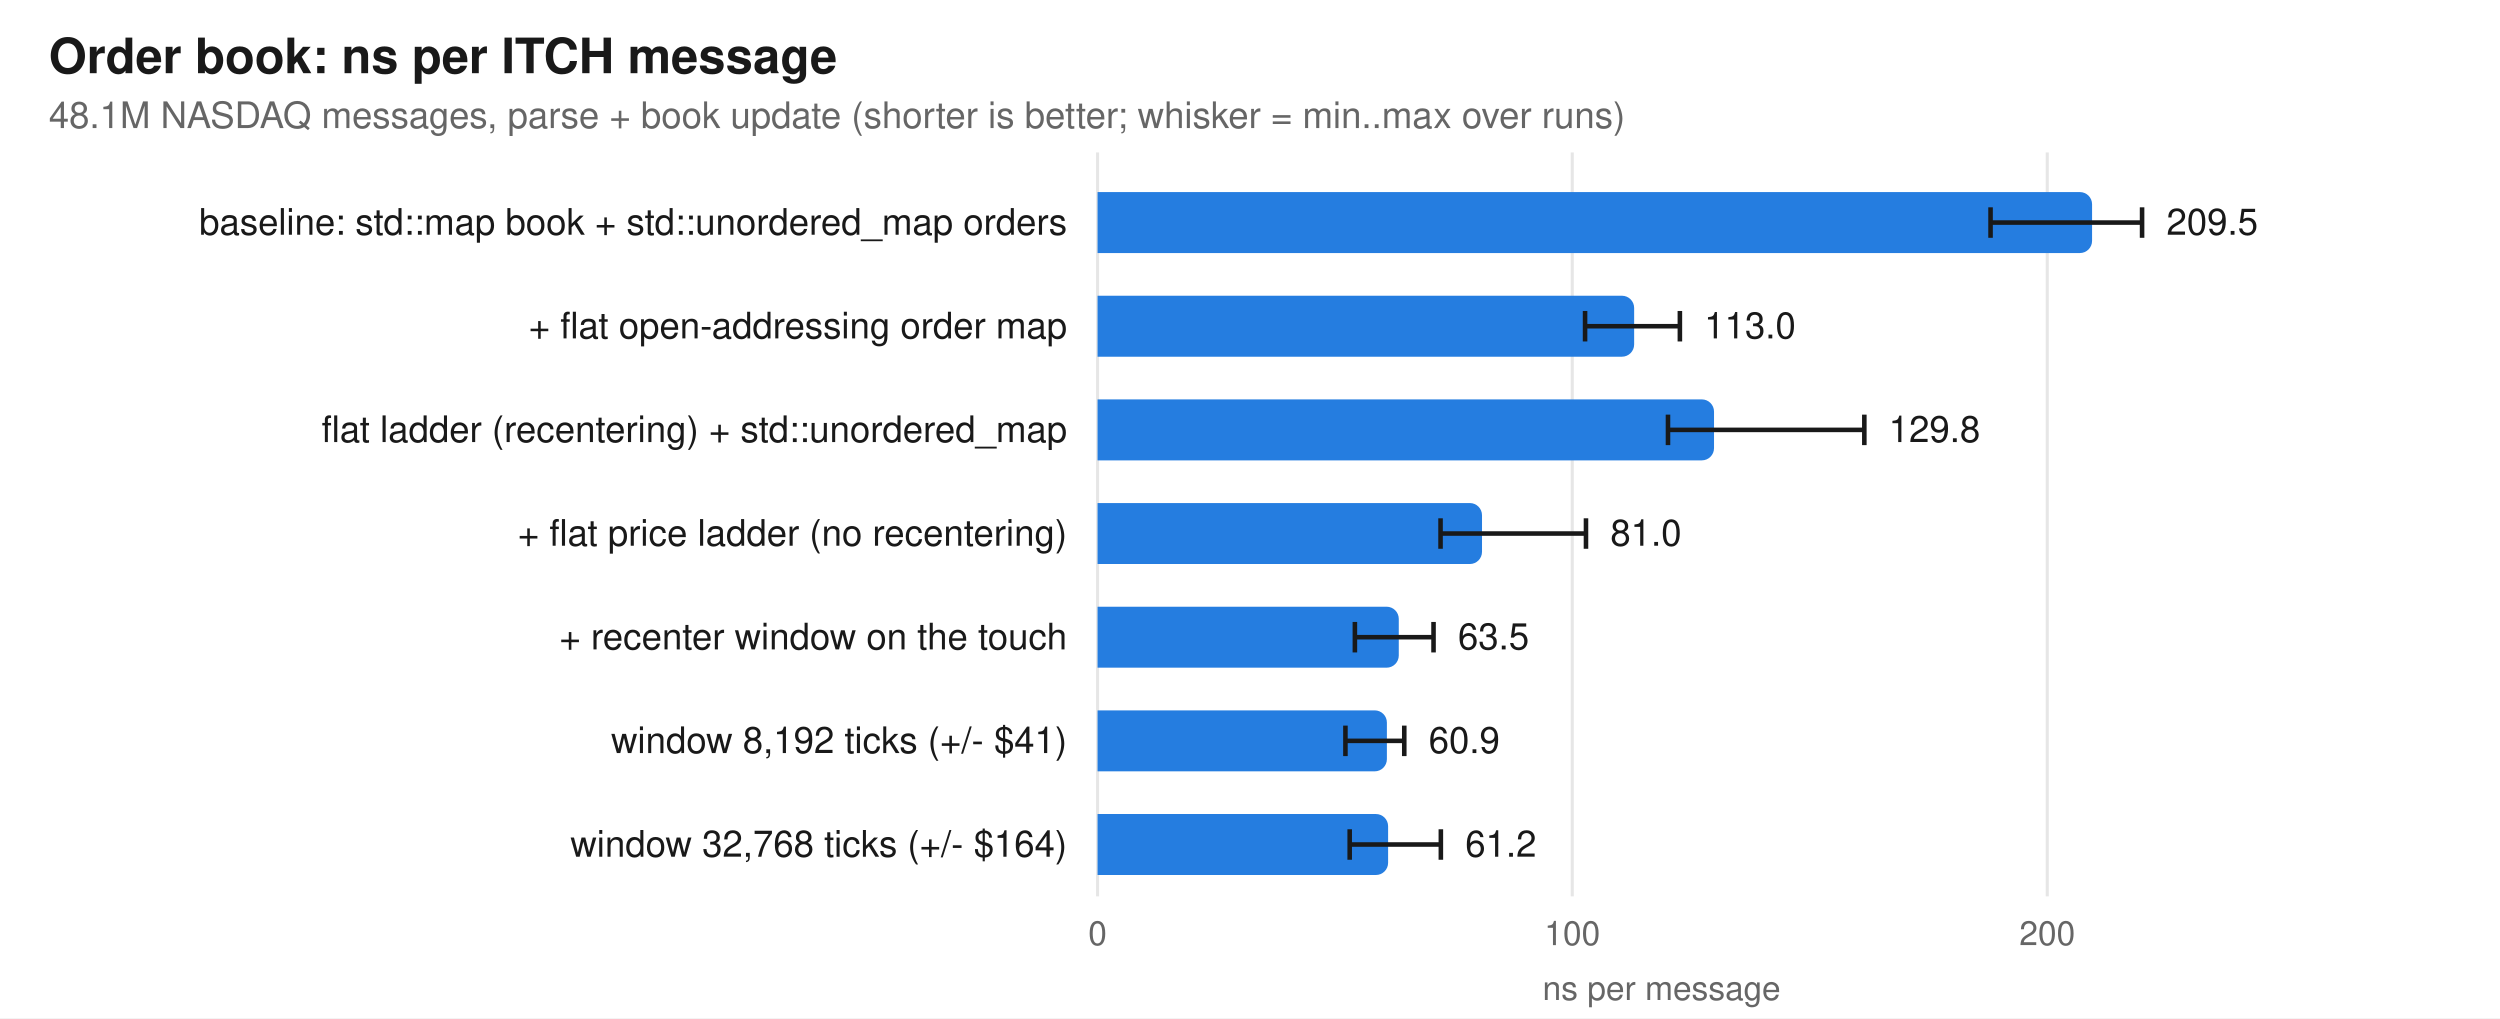
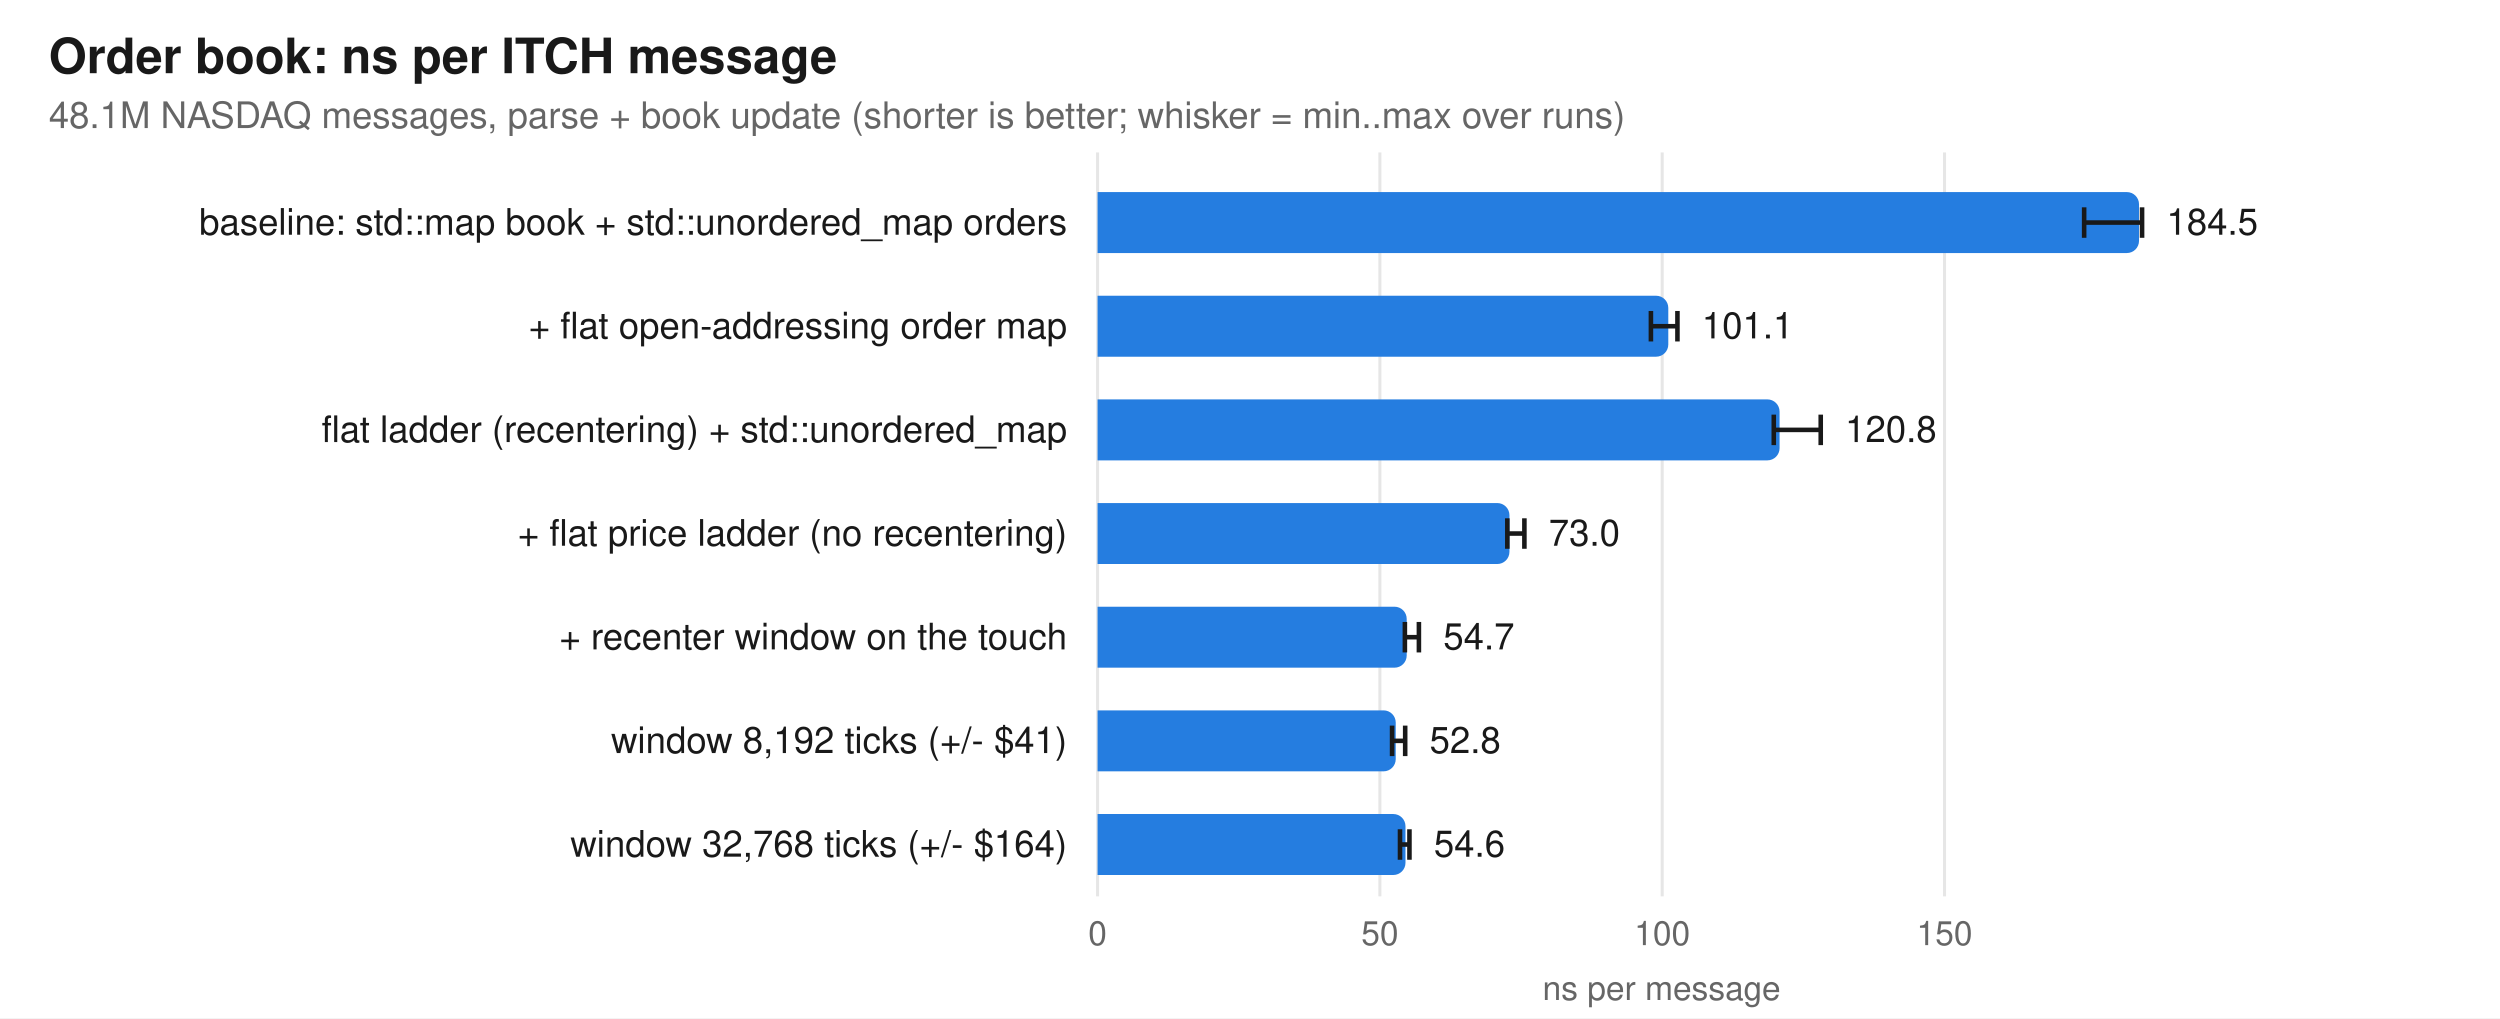
<svg xmlns="http://www.w3.org/2000/svg" viewBox="0 0 820 334" width="820" height="334" font-family="-apple-system, BlinkMacSystemFont, 'Segoe UI', Helvetica, Arial, sans-serif">
  <rect width="100%" height="100%" fill="#ffffff" />
  <text x="16.0" y="24.0" font-size="16" fill="#191919" text-anchor="start" font-weight="600">Order book: ns per ITCH message</text>
  <text x="16.0" y="42.0" font-size="12" fill="#666666" text-anchor="start" font-weight="normal">48.1M NASDAQ messages, parse + book update (shorter is better; whisker = min..max over runs)</text>
  <line x1="360.0" y1="50.0" x2="360.0" y2="294.0" stroke="#e6e6e6" stroke-width="1" />
  <text x="360.0" y="310.0" font-size="11" fill="#666666" text-anchor="middle" font-weight="normal">0</text>
-   <line x1="515.7" y1="50.0" x2="515.7" y2="294.0" stroke="#e6e6e6" stroke-width="1" />
-   <text x="515.7" y="310.0" font-size="11" fill="#666666" text-anchor="middle" font-weight="normal">100</text>
-   <line x1="671.5" y1="50.0" x2="671.5" y2="294.0" stroke="#e6e6e6" stroke-width="1" />
-   <text x="671.5" y="310.0" font-size="11" fill="#666666" text-anchor="middle" font-weight="normal">200</text>
+   <line x1="452.6" y1="50.0" x2="452.6" y2="294.0" stroke="#e6e6e6" stroke-width="1" />
+   <text x="452.6" y="310.0" font-size="11" fill="#666666" text-anchor="middle" font-weight="normal">50</text>
+   <line x1="545.2" y1="50.0" x2="545.2" y2="294.0" stroke="#e6e6e6" stroke-width="1" />
+   <text x="545.2" y="310.0" font-size="11" fill="#666666" text-anchor="middle" font-weight="normal">100</text>
+   <line x1="637.8" y1="50.0" x2="637.8" y2="294.0" stroke="#e6e6e6" stroke-width="1" />
+   <text x="637.8" y="310.0" font-size="11" fill="#666666" text-anchor="middle" font-weight="normal">150</text>
  <text x="545.0" y="328.0" font-size="11" fill="#666666" text-anchor="middle" font-weight="normal">ns per message</text>
  <text x="350.0" y="77.0" font-size="12" fill="#191919" text-anchor="end" font-weight="normal">baseline: std::map book + std::unordered_map orders</text>
-   <path d="M360,63 h322.2 a4,4 0 0 1 4,4 v12 a4,4 0 0 1 -4,4 h-322.2 z" fill="#257de0" />
-   <line x1="652.9" y1="73.0" x2="702.6" y2="73.0" stroke="#191919" stroke-width="1.5" />
-   <line x1="652.9" y1="68.0" x2="652.9" y2="78.0" stroke="#191919" stroke-width="1.5" />
+   <path d="M360,63 h337.6 a4,4 0 0 1 4,4 v12 a4,4 0 0 1 -4,4 h-337.6 z" fill="#257de0" />
+   <line x1="683.6" y1="73.0" x2="702.6" y2="73.0" stroke="#191919" stroke-width="1.5" />
+   <line x1="683.6" y1="68.0" x2="683.6" y2="78.0" stroke="#191919" stroke-width="1.5" />
  <line x1="702.6" y1="68.0" x2="702.6" y2="78.0" stroke="#191919" stroke-width="1.5" />
-   <text x="710.6" y="77.0" font-size="12" fill="#191919" text-anchor="start" font-weight="normal">209.5</text>
+   <text x="710.6" y="77.0" font-size="12" fill="#191919" text-anchor="start" font-weight="normal">184.5</text>
  <text x="350.0" y="111.0" font-size="12" fill="#191919" text-anchor="end" font-weight="normal">+ flat open-addressing order map</text>
-   <path d="M360,97 h172.0 a4,4 0 0 1 4,4 v12 a4,4 0 0 1 -4,4 h-172.0 z" fill="#257de0" />
-   <line x1="519.9" y1="107.0" x2="551.0" y2="107.0" stroke="#191919" stroke-width="1.5" />
-   <line x1="519.9" y1="102.0" x2="519.9" y2="112.0" stroke="#191919" stroke-width="1.5" />
-   <line x1="551.0" y1="102.0" x2="551.0" y2="112.0" stroke="#191919" stroke-width="1.5" />
-   <text x="559.0" y="111.0" font-size="12" fill="#191919" text-anchor="start" font-weight="normal">113.0</text>
+   <path d="M360,97 h183.2 a4,4 0 0 1 4,4 v12 a4,4 0 0 1 -4,4 h-183.2 z" fill="#257de0" />
+   <line x1="541.5" y1="107.0" x2="550.2" y2="107.0" stroke="#191919" stroke-width="1.5" />
+   <line x1="541.5" y1="102.0" x2="541.5" y2="112.0" stroke="#191919" stroke-width="1.5" />
+   <line x1="550.2" y1="102.0" x2="550.2" y2="112.0" stroke="#191919" stroke-width="1.5" />
+   <text x="558.2" y="111.0" font-size="12" fill="#191919" text-anchor="start" font-weight="normal">101.1</text>
  <text x="350.0" y="145.0" font-size="12" fill="#191919" text-anchor="end" font-weight="normal">flat ladder (recentering) + std::unordered_map</text>
-   <path d="M360,131 h198.2 a4,4 0 0 1 4,4 v12 a4,4 0 0 1 -4,4 h-198.2 z" fill="#257de0" />
-   <line x1="547.1" y1="141.0" x2="611.5" y2="141.0" stroke="#191919" stroke-width="1.5" />
-   <line x1="547.1" y1="136.0" x2="547.1" y2="146.0" stroke="#191919" stroke-width="1.5" />
-   <line x1="611.5" y1="136.0" x2="611.5" y2="146.0" stroke="#191919" stroke-width="1.5" />
-   <text x="619.5" y="145.0" font-size="12" fill="#191919" text-anchor="start" font-weight="normal">129.8</text>
+   <path d="M360,131 h219.7 a4,4 0 0 1 4,4 v12 a4,4 0 0 1 -4,4 h-219.7 z" fill="#257de0" />
+   <line x1="581.8" y1="141.0" x2="597.2" y2="141.0" stroke="#191919" stroke-width="1.5" />
+   <line x1="581.8" y1="136.0" x2="581.8" y2="146.0" stroke="#191919" stroke-width="1.5" />
+   <line x1="597.2" y1="136.0" x2="597.2" y2="146.0" stroke="#191919" stroke-width="1.5" />
+   <text x="605.2" y="145.0" font-size="12" fill="#191919" text-anchor="start" font-weight="normal">120.8</text>
  <text x="350.0" y="179.0" font-size="12" fill="#191919" text-anchor="end" font-weight="normal">+ flat price ladder (no recentering)</text>
-   <path d="M360,165 h122.1 a4,4 0 0 1 4,4 v12 a4,4 0 0 1 -4,4 h-122.1 z" fill="#257de0" />
-   <line x1="472.5" y1="175.0" x2="520.2" y2="175.0" stroke="#191919" stroke-width="1.5" />
-   <line x1="472.5" y1="170.0" x2="472.5" y2="180.0" stroke="#191919" stroke-width="1.5" />
-   <line x1="520.2" y1="170.0" x2="520.2" y2="180.0" stroke="#191919" stroke-width="1.5" />
-   <text x="528.2" y="179.0" font-size="12" fill="#191919" text-anchor="start" font-weight="normal">81.0</text>
+   <path d="M360,165 h131.1 a4,4 0 0 1 4,4 v12 a4,4 0 0 1 -4,4 h-131.1 z" fill="#257de0" />
+   <line x1="494.4" y1="175.0" x2="500.0" y2="175.0" stroke="#191919" stroke-width="1.5" />
+   <line x1="494.4" y1="170.0" x2="494.4" y2="180.0" stroke="#191919" stroke-width="1.5" />
+   <line x1="500.0" y1="170.0" x2="500.0" y2="180.0" stroke="#191919" stroke-width="1.5" />
+   <text x="508.0" y="179.0" font-size="12" fill="#191919" text-anchor="start" font-weight="normal">73.0</text>
  <text x="350.0" y="213.0" font-size="12" fill="#191919" text-anchor="end" font-weight="normal">+ recenter window on the touch</text>
-   <path d="M360,199 h94.8 a4,4 0 0 1 4,4 v12 a4,4 0 0 1 -4,4 h-94.8 z" fill="#257de0" />
-   <line x1="444.4" y1="209.0" x2="470.2" y2="209.0" stroke="#191919" stroke-width="1.5" />
-   <line x1="444.4" y1="204.0" x2="444.4" y2="214.0" stroke="#191919" stroke-width="1.5" />
-   <line x1="470.2" y1="204.0" x2="470.2" y2="214.0" stroke="#191919" stroke-width="1.5" />
-   <text x="478.2" y="213.0" font-size="12" fill="#191919" text-anchor="start" font-weight="normal">63.5</text>
+   <path d="M360,199 h97.4 a4,4 0 0 1 4,4 v12 a4,4 0 0 1 -4,4 h-97.4 z" fill="#257de0" />
+   <line x1="460.8" y1="209.0" x2="465.4" y2="209.0" stroke="#191919" stroke-width="1.5" />
+   <line x1="460.8" y1="204.0" x2="460.8" y2="214.0" stroke="#191919" stroke-width="1.5" />
+   <line x1="465.4" y1="204.0" x2="465.4" y2="214.0" stroke="#191919" stroke-width="1.5" />
+   <text x="473.4" y="213.0" font-size="12" fill="#191919" text-anchor="start" font-weight="normal">54.7</text>
  <text x="350.0" y="247.0" font-size="12" fill="#191919" text-anchor="end" font-weight="normal">  window 8,192 ticks (+/- $41)</text>
-   <path d="M360,233 h90.9 a4,4 0 0 1 4,4 v12 a4,4 0 0 1 -4,4 h-90.9 z" fill="#257de0" />
-   <line x1="441.3" y1="243.0" x2="460.6" y2="243.0" stroke="#191919" stroke-width="1.5" />
-   <line x1="441.3" y1="238.0" x2="441.3" y2="248.0" stroke="#191919" stroke-width="1.5" />
-   <line x1="460.6" y1="238.0" x2="460.6" y2="248.0" stroke="#191919" stroke-width="1.5" />
-   <text x="468.6" y="247.0" font-size="12" fill="#191919" text-anchor="start" font-weight="normal">60.9</text>
+   <path d="M360,233 h93.8 a4,4 0 0 1 4,4 v12 a4,4 0 0 1 -4,4 h-93.8 z" fill="#257de0" />
+   <line x1="456.6" y1="243.0" x2="460.9" y2="243.0" stroke="#191919" stroke-width="1.5" />
+   <line x1="456.6" y1="238.0" x2="456.6" y2="248.0" stroke="#191919" stroke-width="1.5" />
+   <line x1="460.9" y1="238.0" x2="460.9" y2="248.0" stroke="#191919" stroke-width="1.5" />
+   <text x="468.9" y="247.0" font-size="12" fill="#191919" text-anchor="start" font-weight="normal">52.8</text>
  <text x="350.0" y="281.0" font-size="12" fill="#191919" text-anchor="end" font-weight="normal">  window 32,768 ticks (+/- $164)</text>
-   <path d="M360,267 h91.3 a4,4 0 0 1 4,4 v12 a4,4 0 0 1 -4,4 h-91.3 z" fill="#257de0" />
-   <line x1="442.7" y1="277.0" x2="472.6" y2="277.0" stroke="#191919" stroke-width="1.5" />
-   <line x1="442.7" y1="272.0" x2="442.7" y2="282.0" stroke="#191919" stroke-width="1.5" />
-   <line x1="472.6" y1="272.0" x2="472.6" y2="282.0" stroke="#191919" stroke-width="1.5" />
-   <text x="480.6" y="281.0" font-size="12" fill="#191919" text-anchor="start" font-weight="normal">61.2</text>
+   <path d="M360,267 h97.0 a4,4 0 0 1 4,4 v12 a4,4 0 0 1 -4,4 h-97.0 z" fill="#257de0" />
+   <line x1="459.2" y1="277.0" x2="462.3" y2="277.0" stroke="#191919" stroke-width="1.5" />
+   <line x1="459.2" y1="272.0" x2="459.2" y2="282.0" stroke="#191919" stroke-width="1.5" />
+   <line x1="462.3" y1="272.0" x2="462.3" y2="282.0" stroke="#191919" stroke-width="1.5" />
+   <text x="470.3" y="281.0" font-size="12" fill="#191919" text-anchor="start" font-weight="normal">54.6</text>
</svg>
